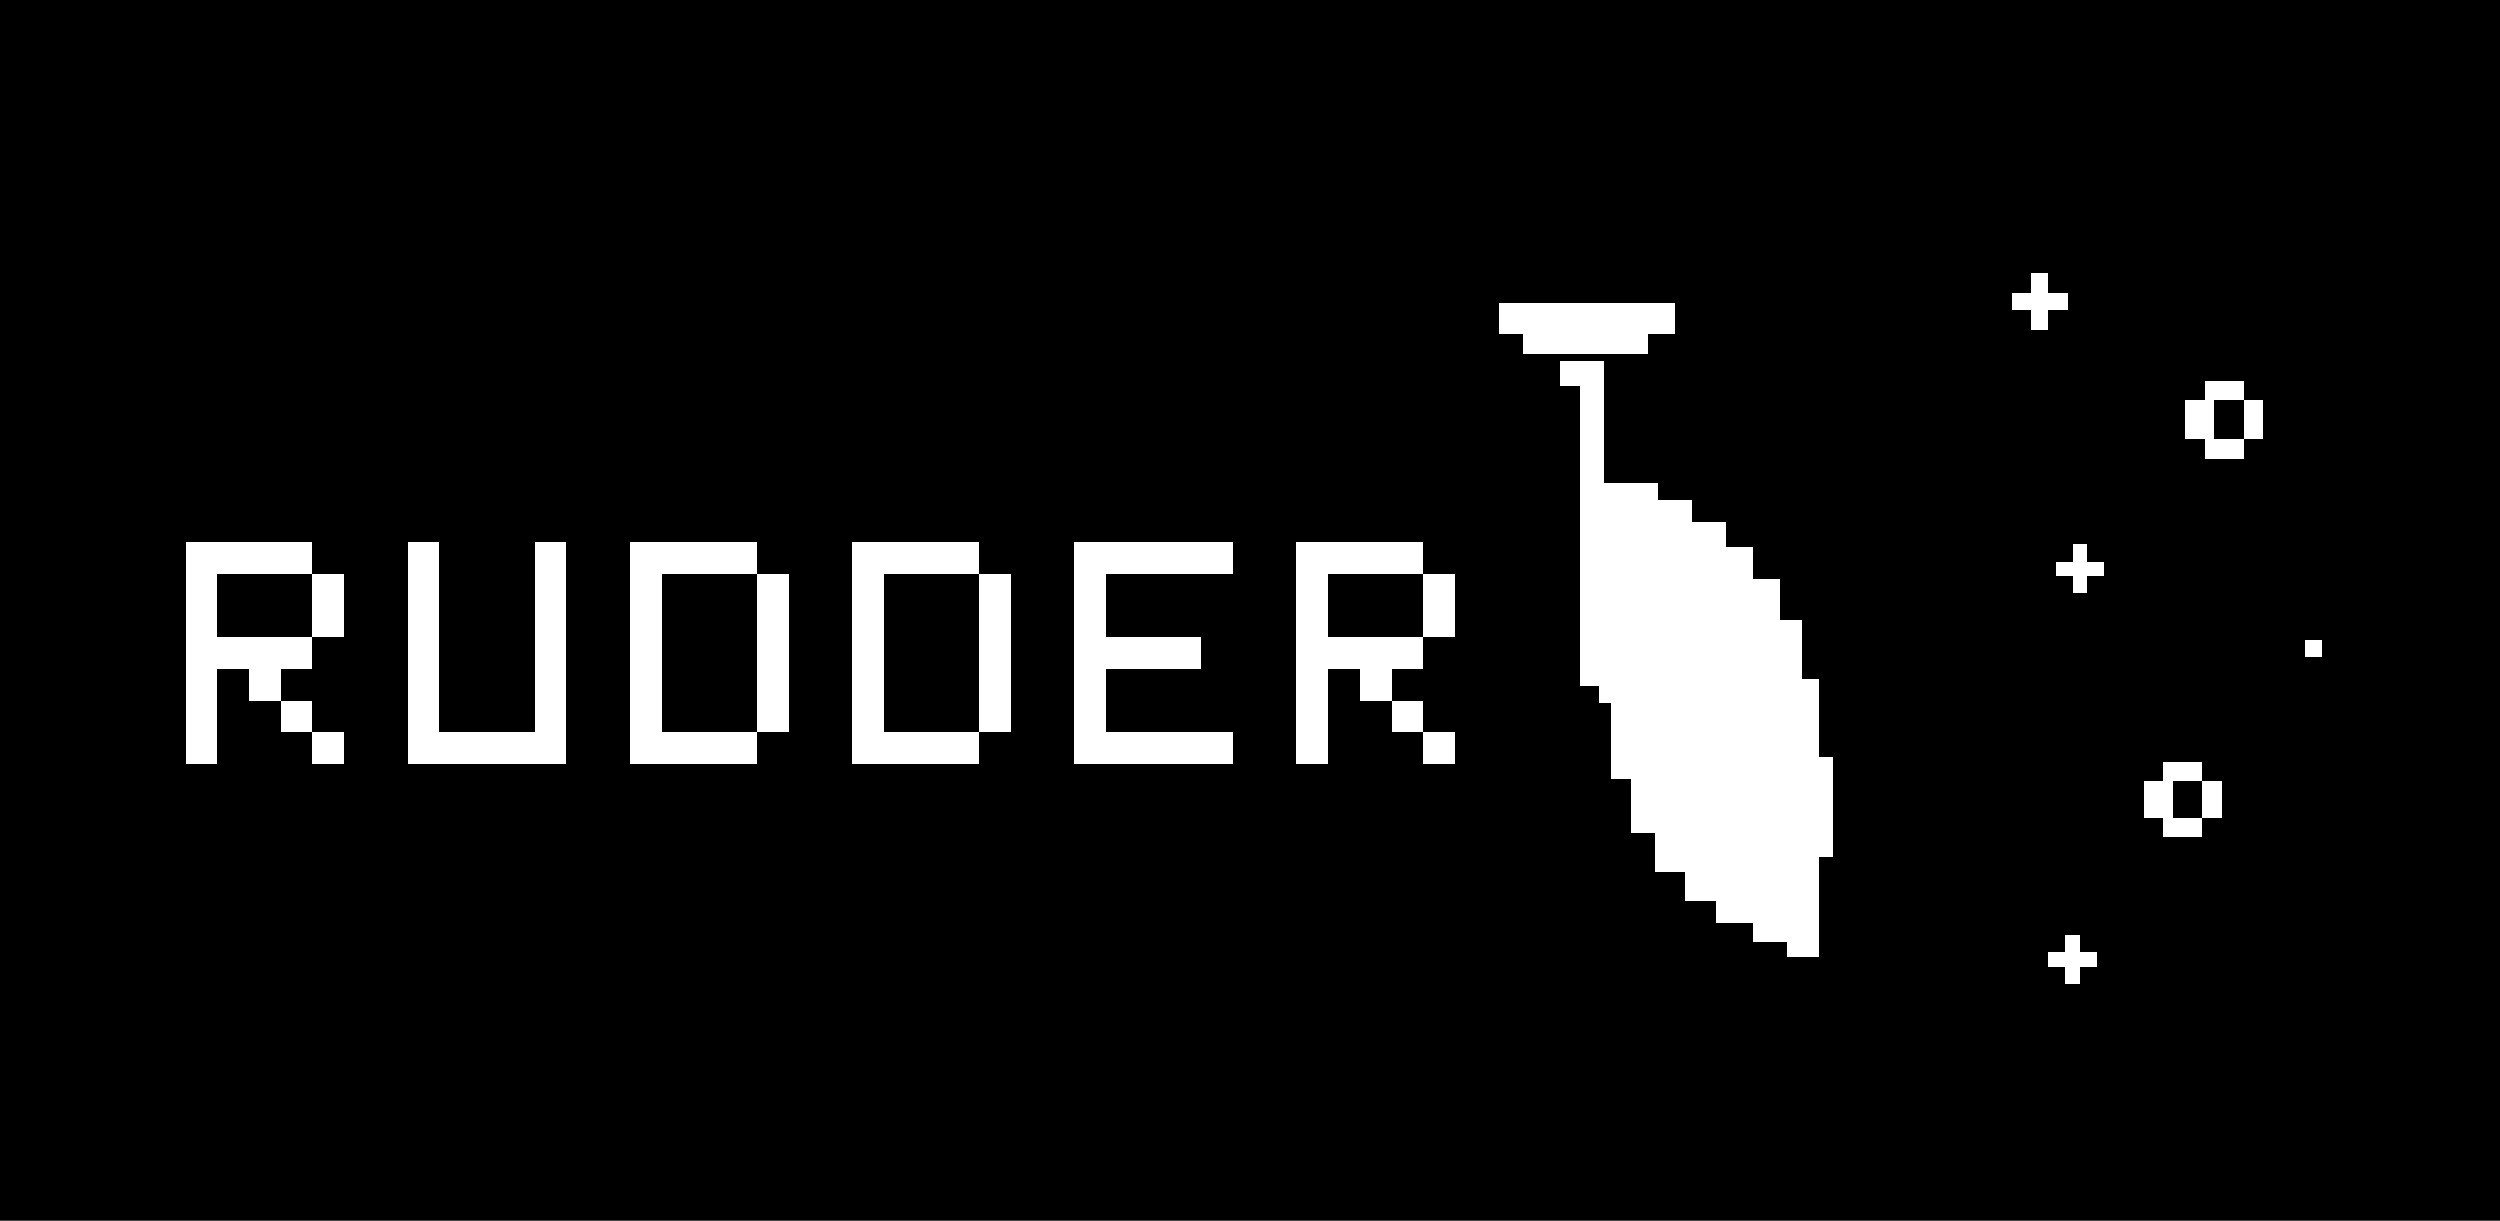
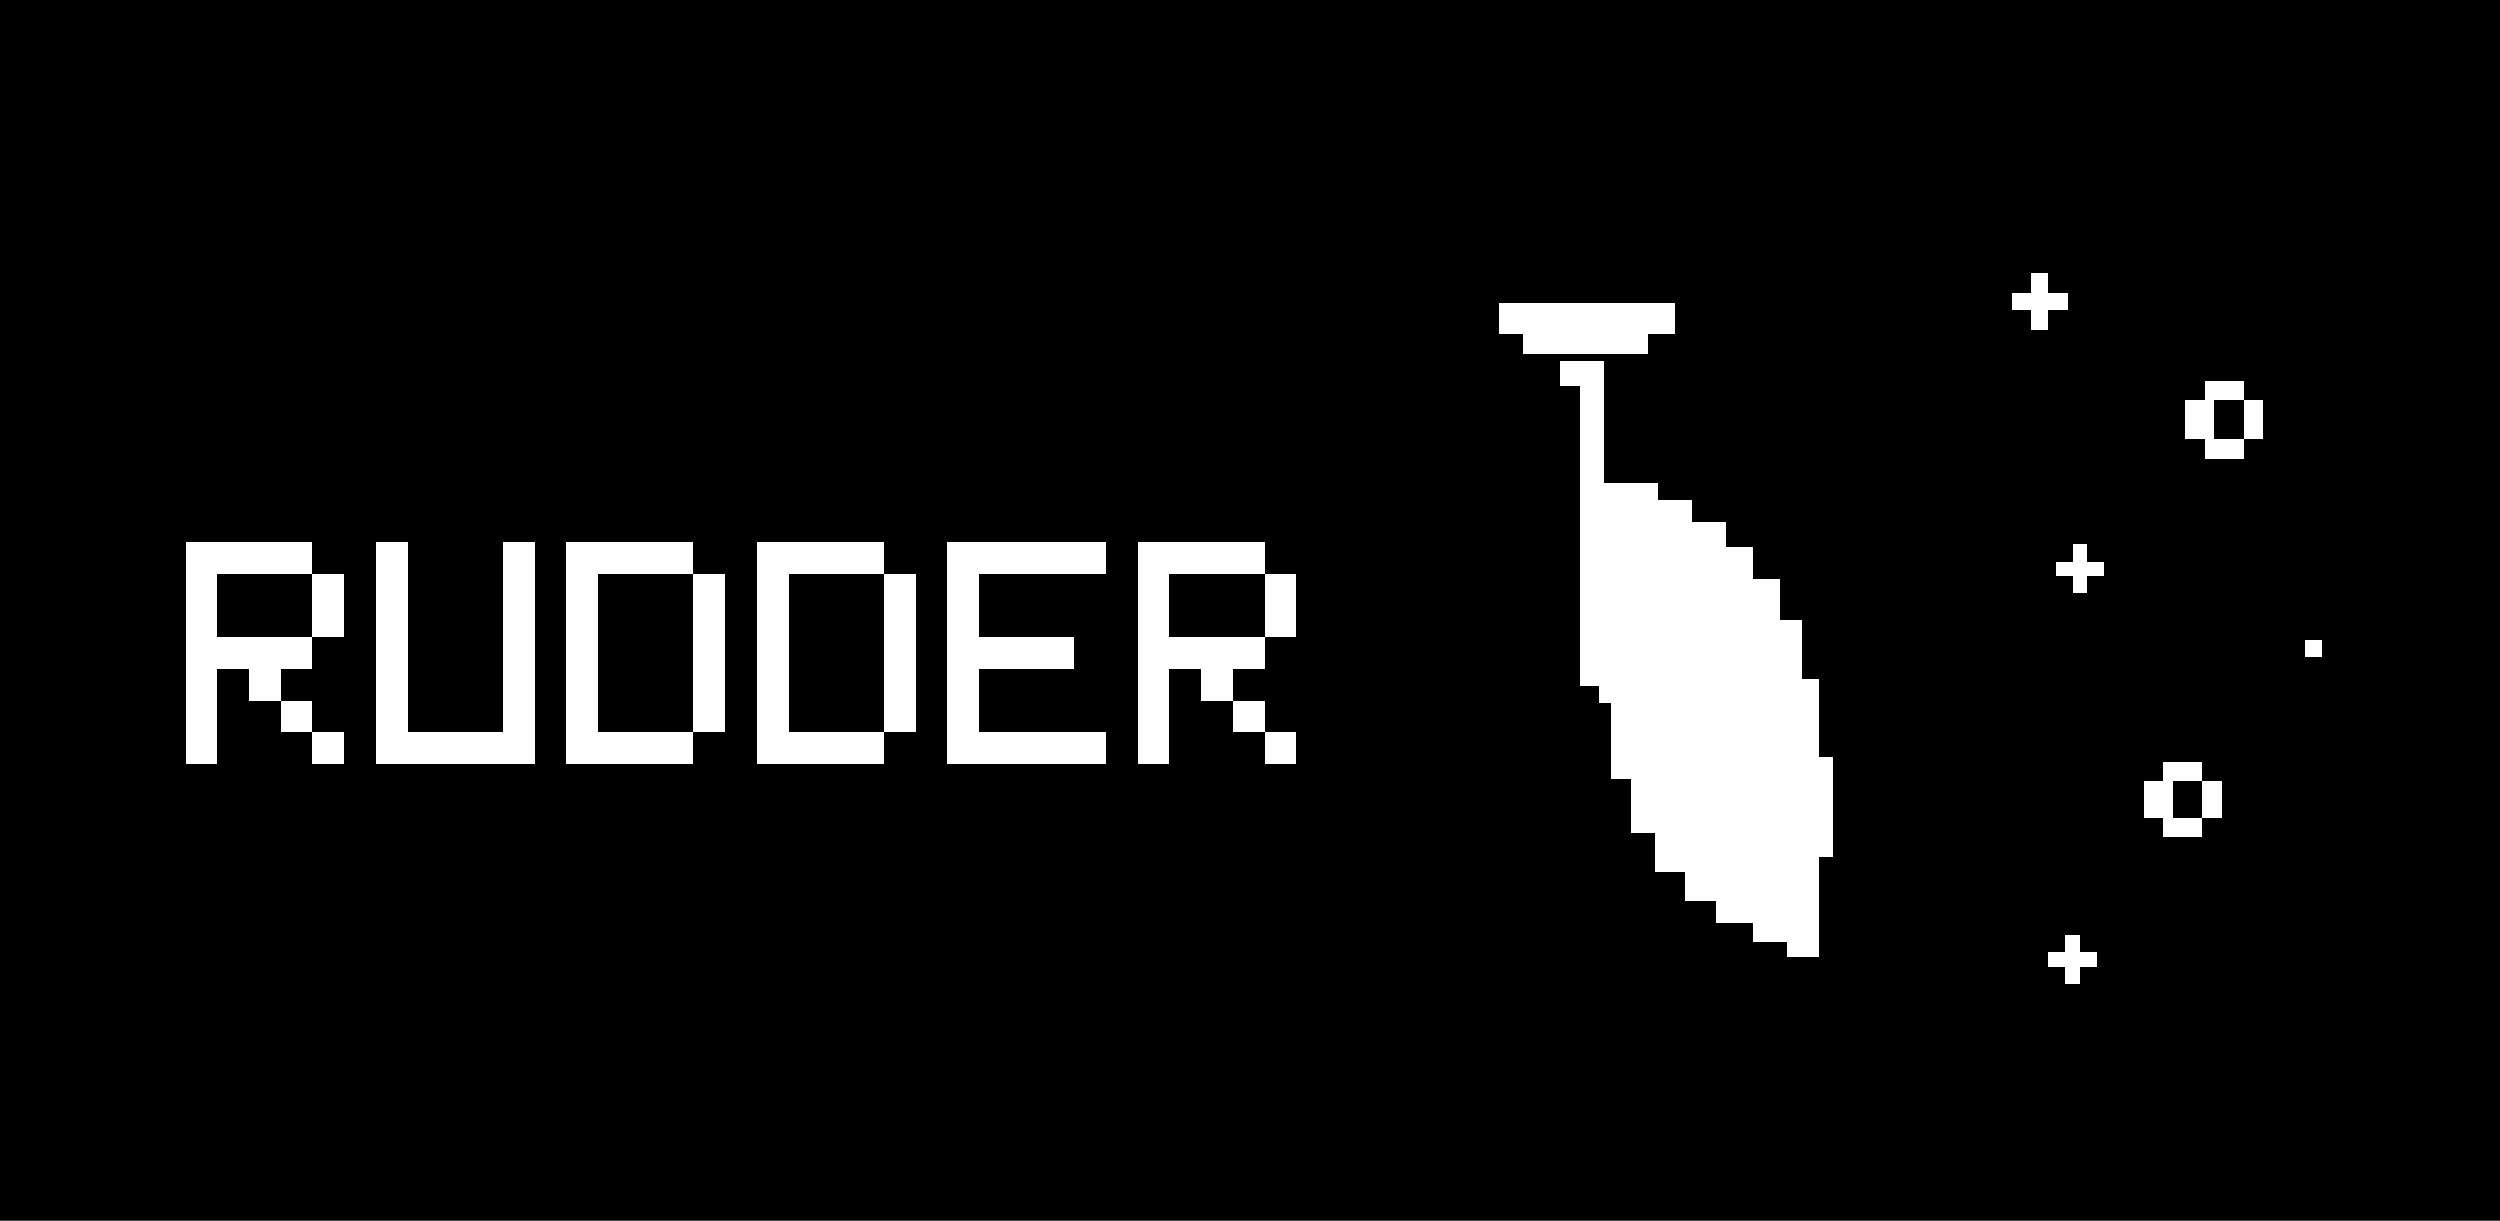
<svg xmlns="http://www.w3.org/2000/svg" viewBox="0 0 1024 500" role="img" aria-labelledby="title desc">
  <rect width="1024" height="500" fill="#000" />
  <defs>
    <path id="letter-r" d="M0 0h4v1H0zM0 1h1v1H0zM4 1h1v1H4zM0 2h1v1H0zM4 2h1v1H4zM0 3h4v1H0zM0 4h1v1H0zM2 4h1v1H2zM0 5h1v1H0zM3 5h1v1H3zM0 6h1v1H0zM4 6h1v1H4z" />
    <path id="letter-u" d="M0 0h1v1H0zM4 0h1v1H4zM0 1h1v1H0zM4 1h1v1H4zM0 2h1v1H0zM4 2h1v1H4zM0 3h1v1H0zM4 3h1v1H4zM0 4h1v1H0zM4 4h1v1H4zM0 5h1v1H0zM4 5h1v1H4zM0 6h5v1H0z" />
    <path id="letter-d" d="M0 0h4v1H0zM0 1h1v1H0zM4 1h1v1H4zM0 2h1v1H0zM4 2h1v1H4zM0 3h1v1H0zM4 3h1v1H4zM0 4h1v1H0zM4 4h1v1H4zM0 5h1v1H0zM4 5h1v1H4zM0 6h4v1H0z" />
    <path id="letter-e" d="M0 0h5v1H0zM0 1h1v1H0zM0 2h1v1H0zM0 3h4v1H0zM0 4h1v1H0zM0 5h1v1H0zM0 6h5v1H0z" />
  </defs>
  <g fill="#fff" shape-rendering="crispEdges">
    <g transform="translate(76 222) scale(13)">
      <use href="#letter-r" />
-       <use href="#letter-u" x="7" />
-       <use href="#letter-d" x="14" />
-       <use href="#letter-d" x="21" />
-       <use href="#letter-e" x="28" />
-       <use href="#letter-r" x="35" />
+       <use href="#letter-u" x="6" />
+       <use href="#letter-d" x="12" />
+       <use href="#letter-d" x="18" />
+       <use href="#letter-e" x="24" />
+       <use href="#letter-r" x="30" />
    </g>
    <path d="M614 124h72v13h-72z" />
    <path d="M624 137h51v8h-51z" />
    <path d="M639 148h18v133h-10V158h-8z" />
    <path d="M651 198h28v7h14v9h14v10h11v13h11v17h9v24h7v32h6v41h-6v41h-13v-6h-14v-8h-15v-9h-13v-12h-12v-16h-10v-22h-8v-31h-5v-42h-4z" />
    <path d="M656 202h20v7h14v9h14v10h11v13h10v18h8v24h7v33h6v34h-5v37h-9v-6h-13v-8h-15v-9h-13v-12h-12v-16h-10v-22h-8v-31h-5z" opacity=".92" />
    <path d="M832 112h7v8h8v7h-8v8h-7v-8h-8v-7h8z" />
    <path d="M903 156h16v8h8v16h-8v8h-16v-8h-8v-16h8zm4 8v16h12v-16z" />
    <path d="M849 223h6v7h7v6h-7v7h-6v-7h-7v-6h7z" />
    <path d="M944 262h7v7h-7z" />
    <path d="M886 312h16v8h8v15h-8v8h-16v-8h-8v-15h8zm4 8v15h12v-15z" />
    <path d="M846 383h6v7h7v6h-7v7h-6v-7h-7v-6h7z" />
  </g>
</svg>
